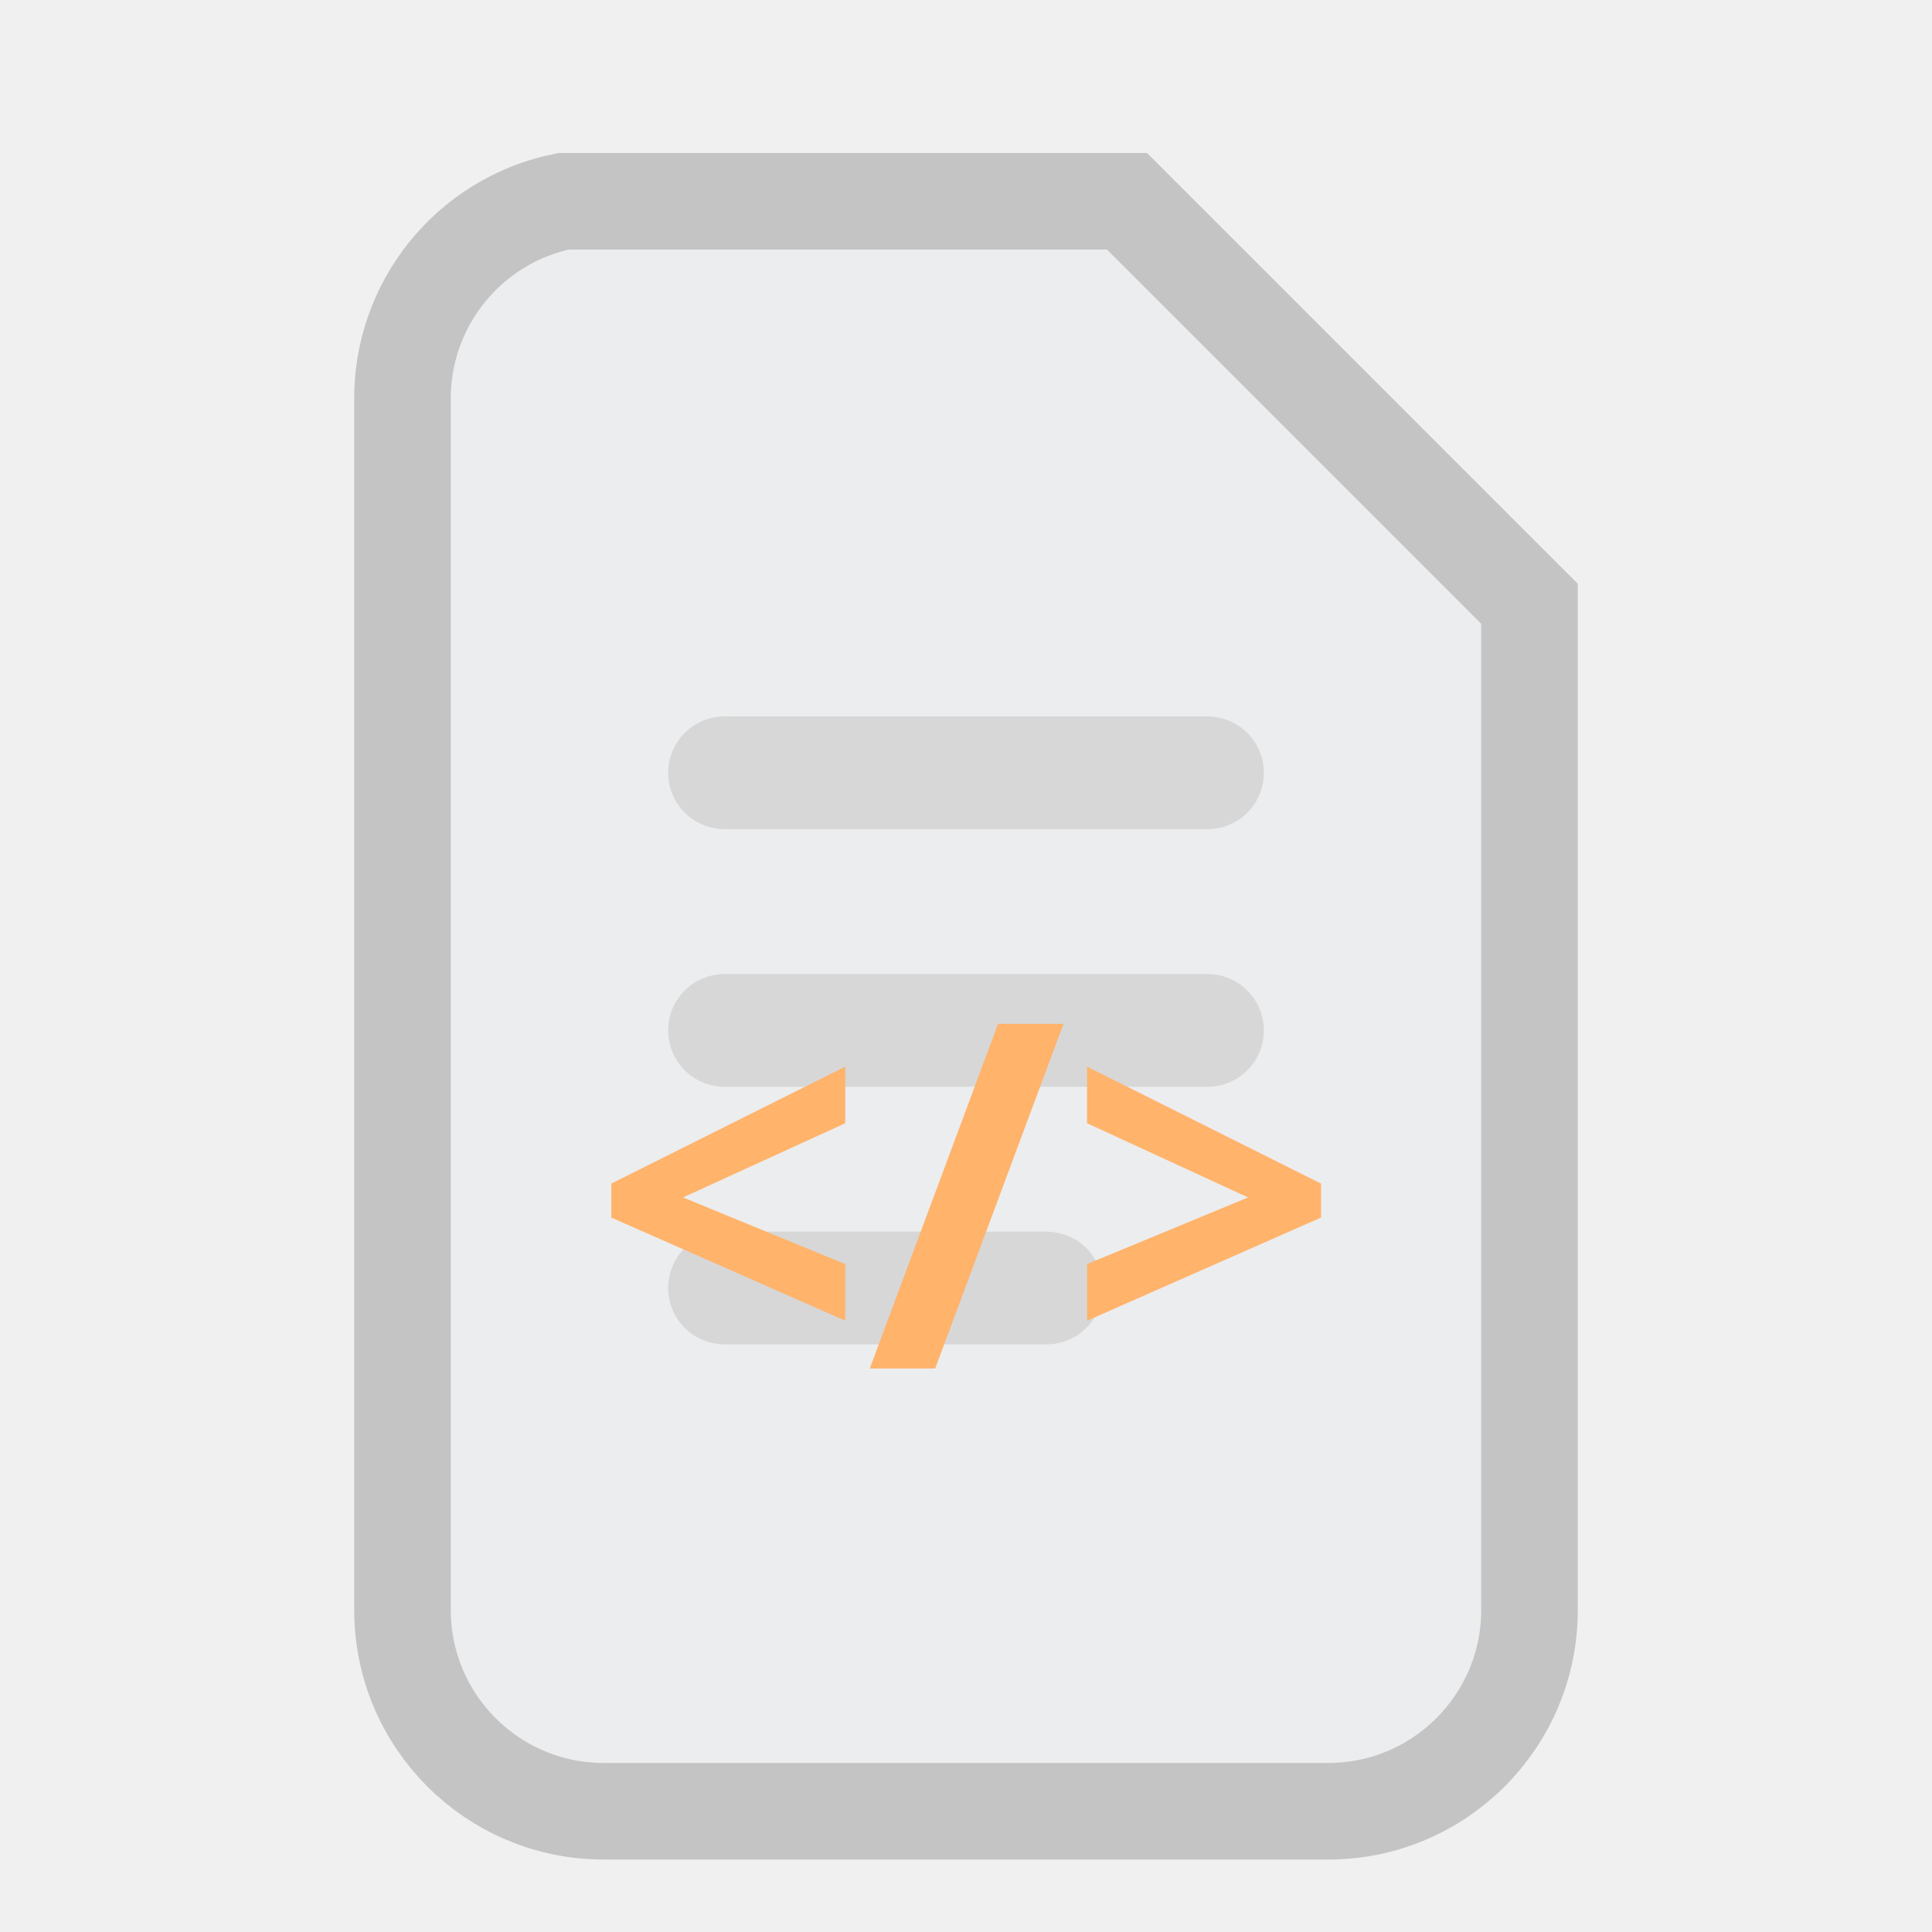
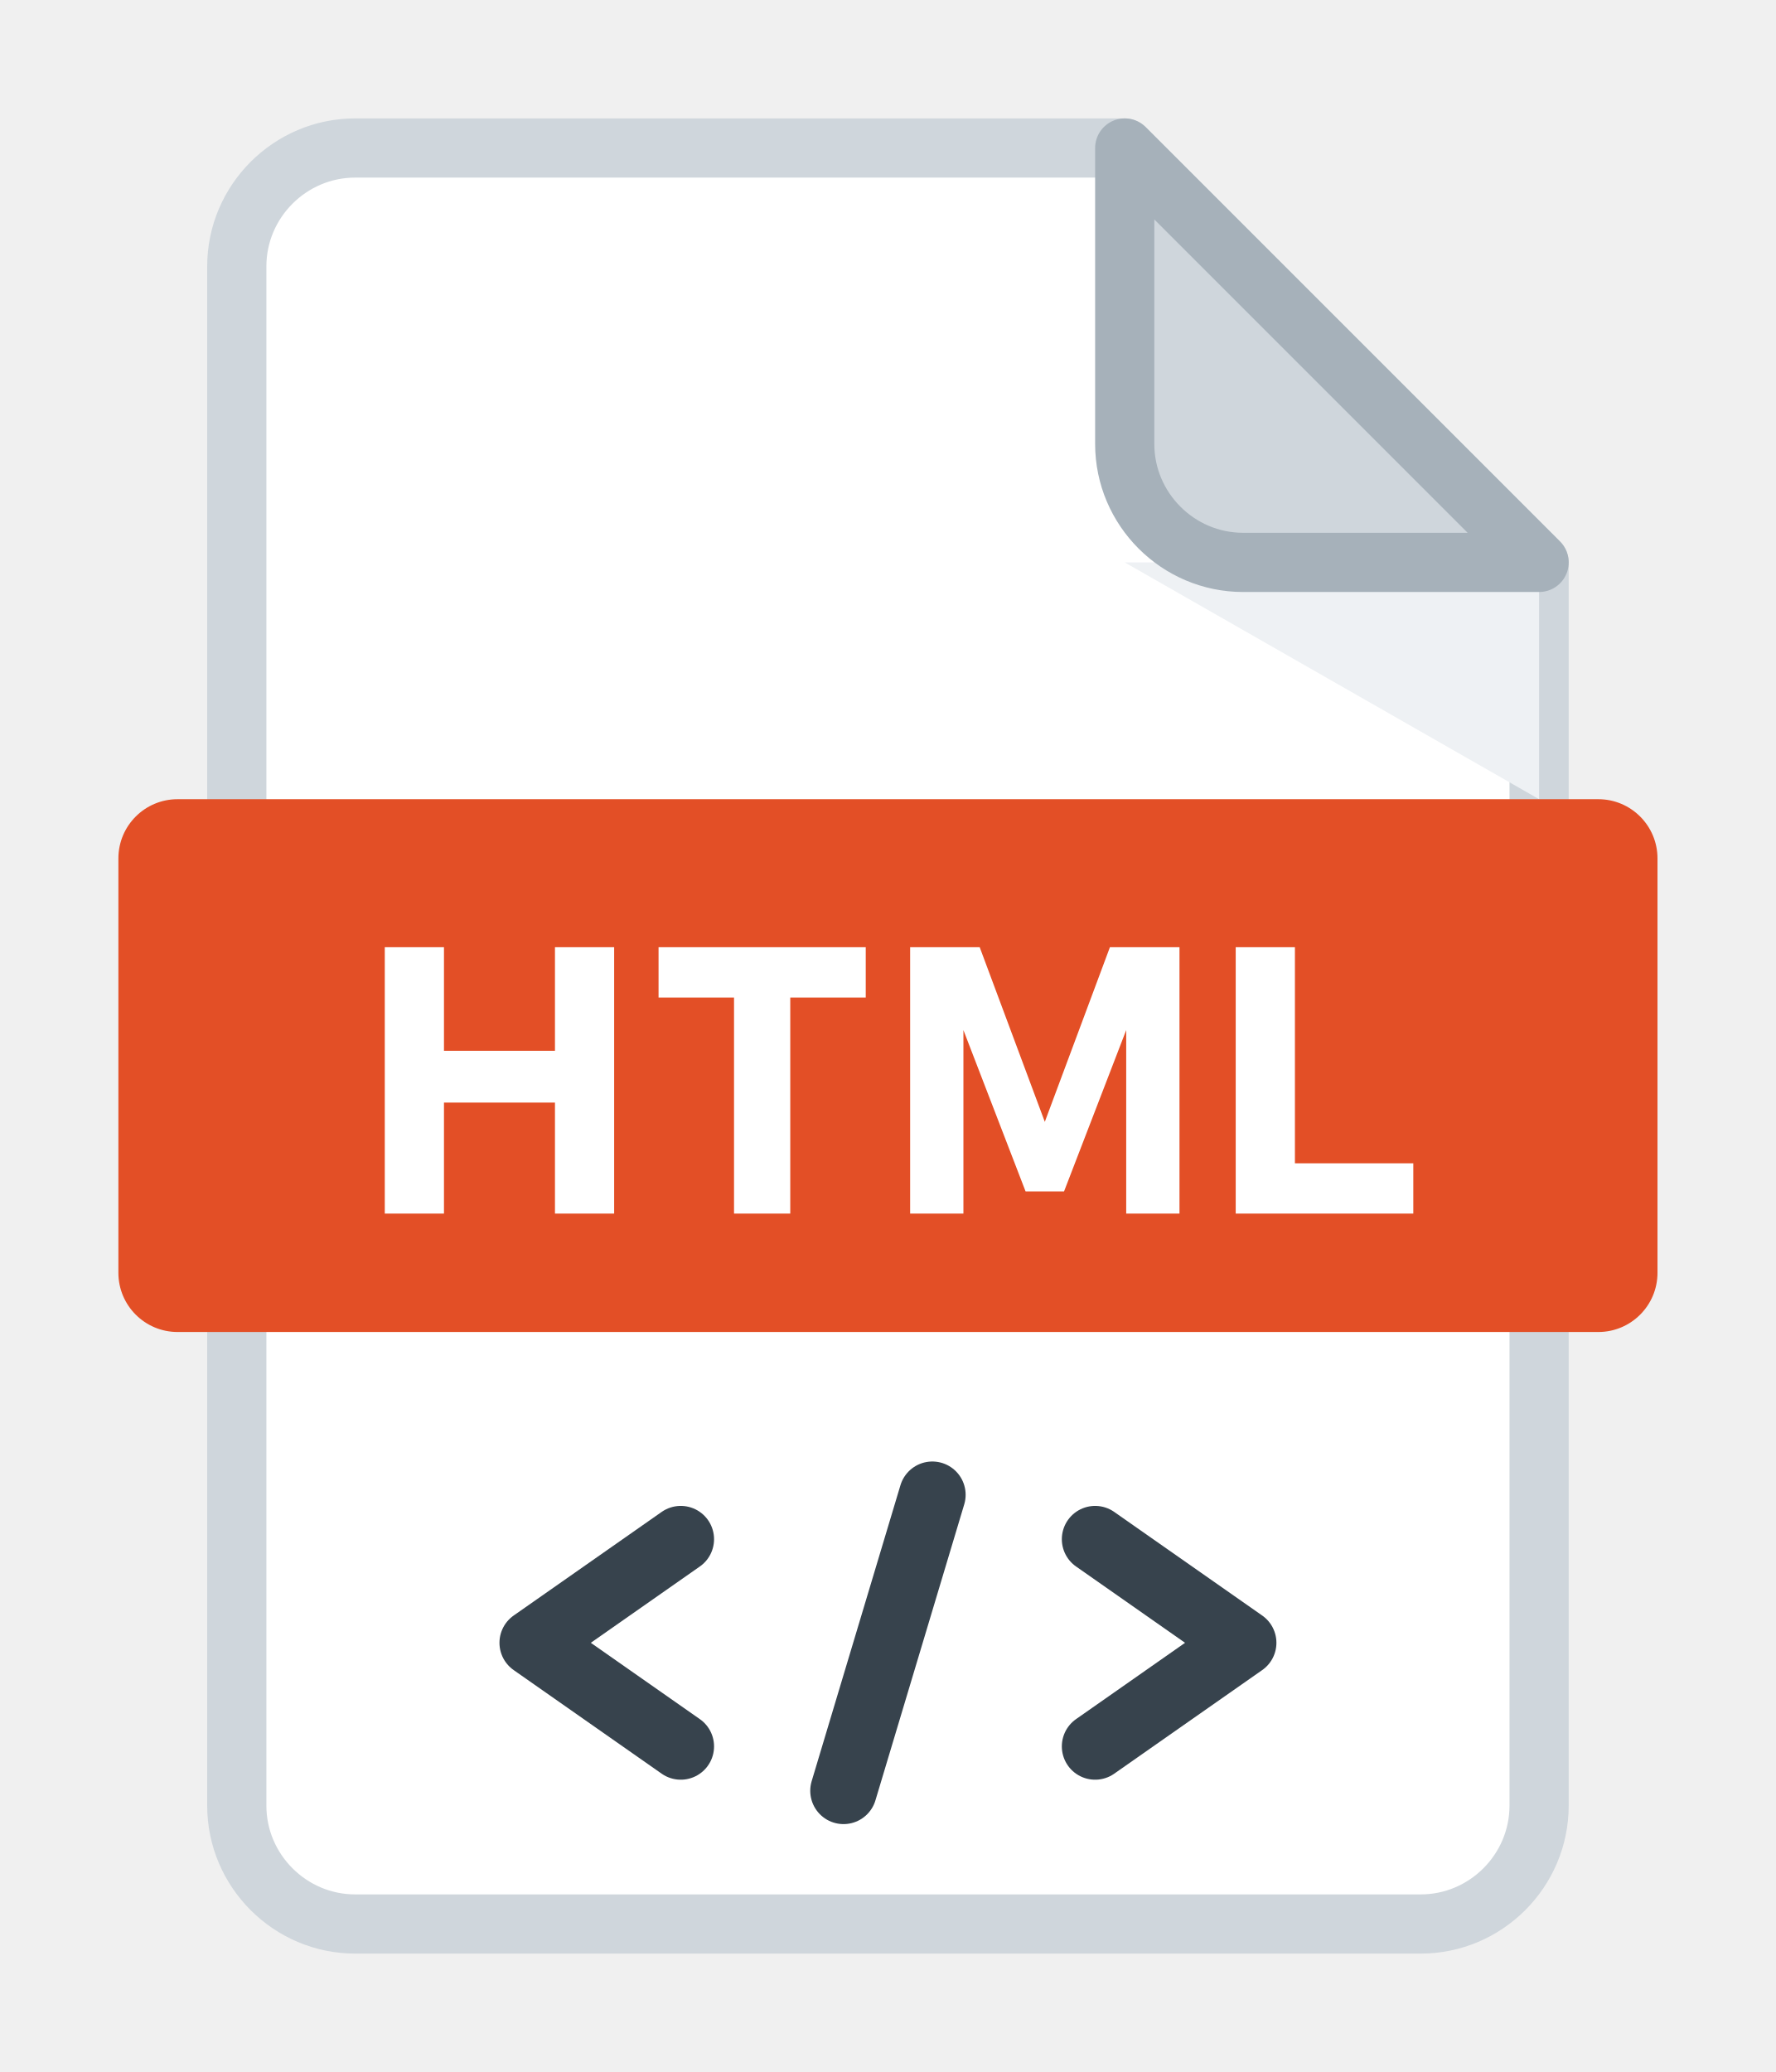
- <svg xmlns="http://www.w3.org/2000/svg" viewBox="0 0 24 24" aria-hidden="true">
-   <path d="M7 2.5h7l5 5v12.5A2.5 2.5 0 0 1 16.5 22.5h-9A2.5 2.5 0 0 1 5 20V5A2.5 2.5 0 0 1 7 2.5Z" fill="#dfe3e8" fill-opacity="0.2" stroke="#c4c4c4" stroke-width="1.2" />
-   <path d="M9 9.6h6M9 12.8h6M9 16h4" stroke="#d7d7d7" stroke-width="1.4" stroke-linecap="round" />
-   <text x="12" y="17" text-anchor="middle" font-size="6" font-family="Segoe UI, sans-serif" font-weight="700" fill="#ffb36b">&lt;/&gt;</text>
+ <svg xmlns="http://www.w3.org/2000/svg" viewBox="0 0 120 140" width="120" height="140">
+   <path d="M24 10h52l28 28v84c0 4.4-3.6 8-8 8H24c-4.4 0-8-3.6-8-8V18c0-4.4 3.6-8 8-8Z" fill="#fff" stroke="#cfd6dc" stroke-width="4" stroke-linejoin="round" />
+   <path fill="#eef1f4" d="M76 38h28v16z" />
+   <path d="M76 10v20c0 4.4 3.6 8 8 8h20Z" fill="#cfd6dc" stroke="#a6b1ba" stroke-width="4" stroke-linejoin="round" />
+   <rect x="8" y="54" width="104" height="36" rx="4" fill="#e34f26" />
+   <path d="M26 64h4v7h7.5v-7h4v18h-4v-7.5H30V82h-4Zm18.5 0h14v3.4h-5.1V82h-3.8V67.4h-5.1Zm17 0h4.7l4.4 11.8L75 64h4.7v18h-3.6V69.6l-4.2 10.9h-2.6l-4.2-10.9V82h-3.6Zm22 0h4v14.6h8V82h-12Z" fill="#fff" />
+   <path d="m46 104-10 7 10 7m17-17-6 20m17-17 10 7-10 7" fill="none" stroke="#37434d" stroke-width="4.5" stroke-linecap="round" stroke-linejoin="round" />
</svg>
